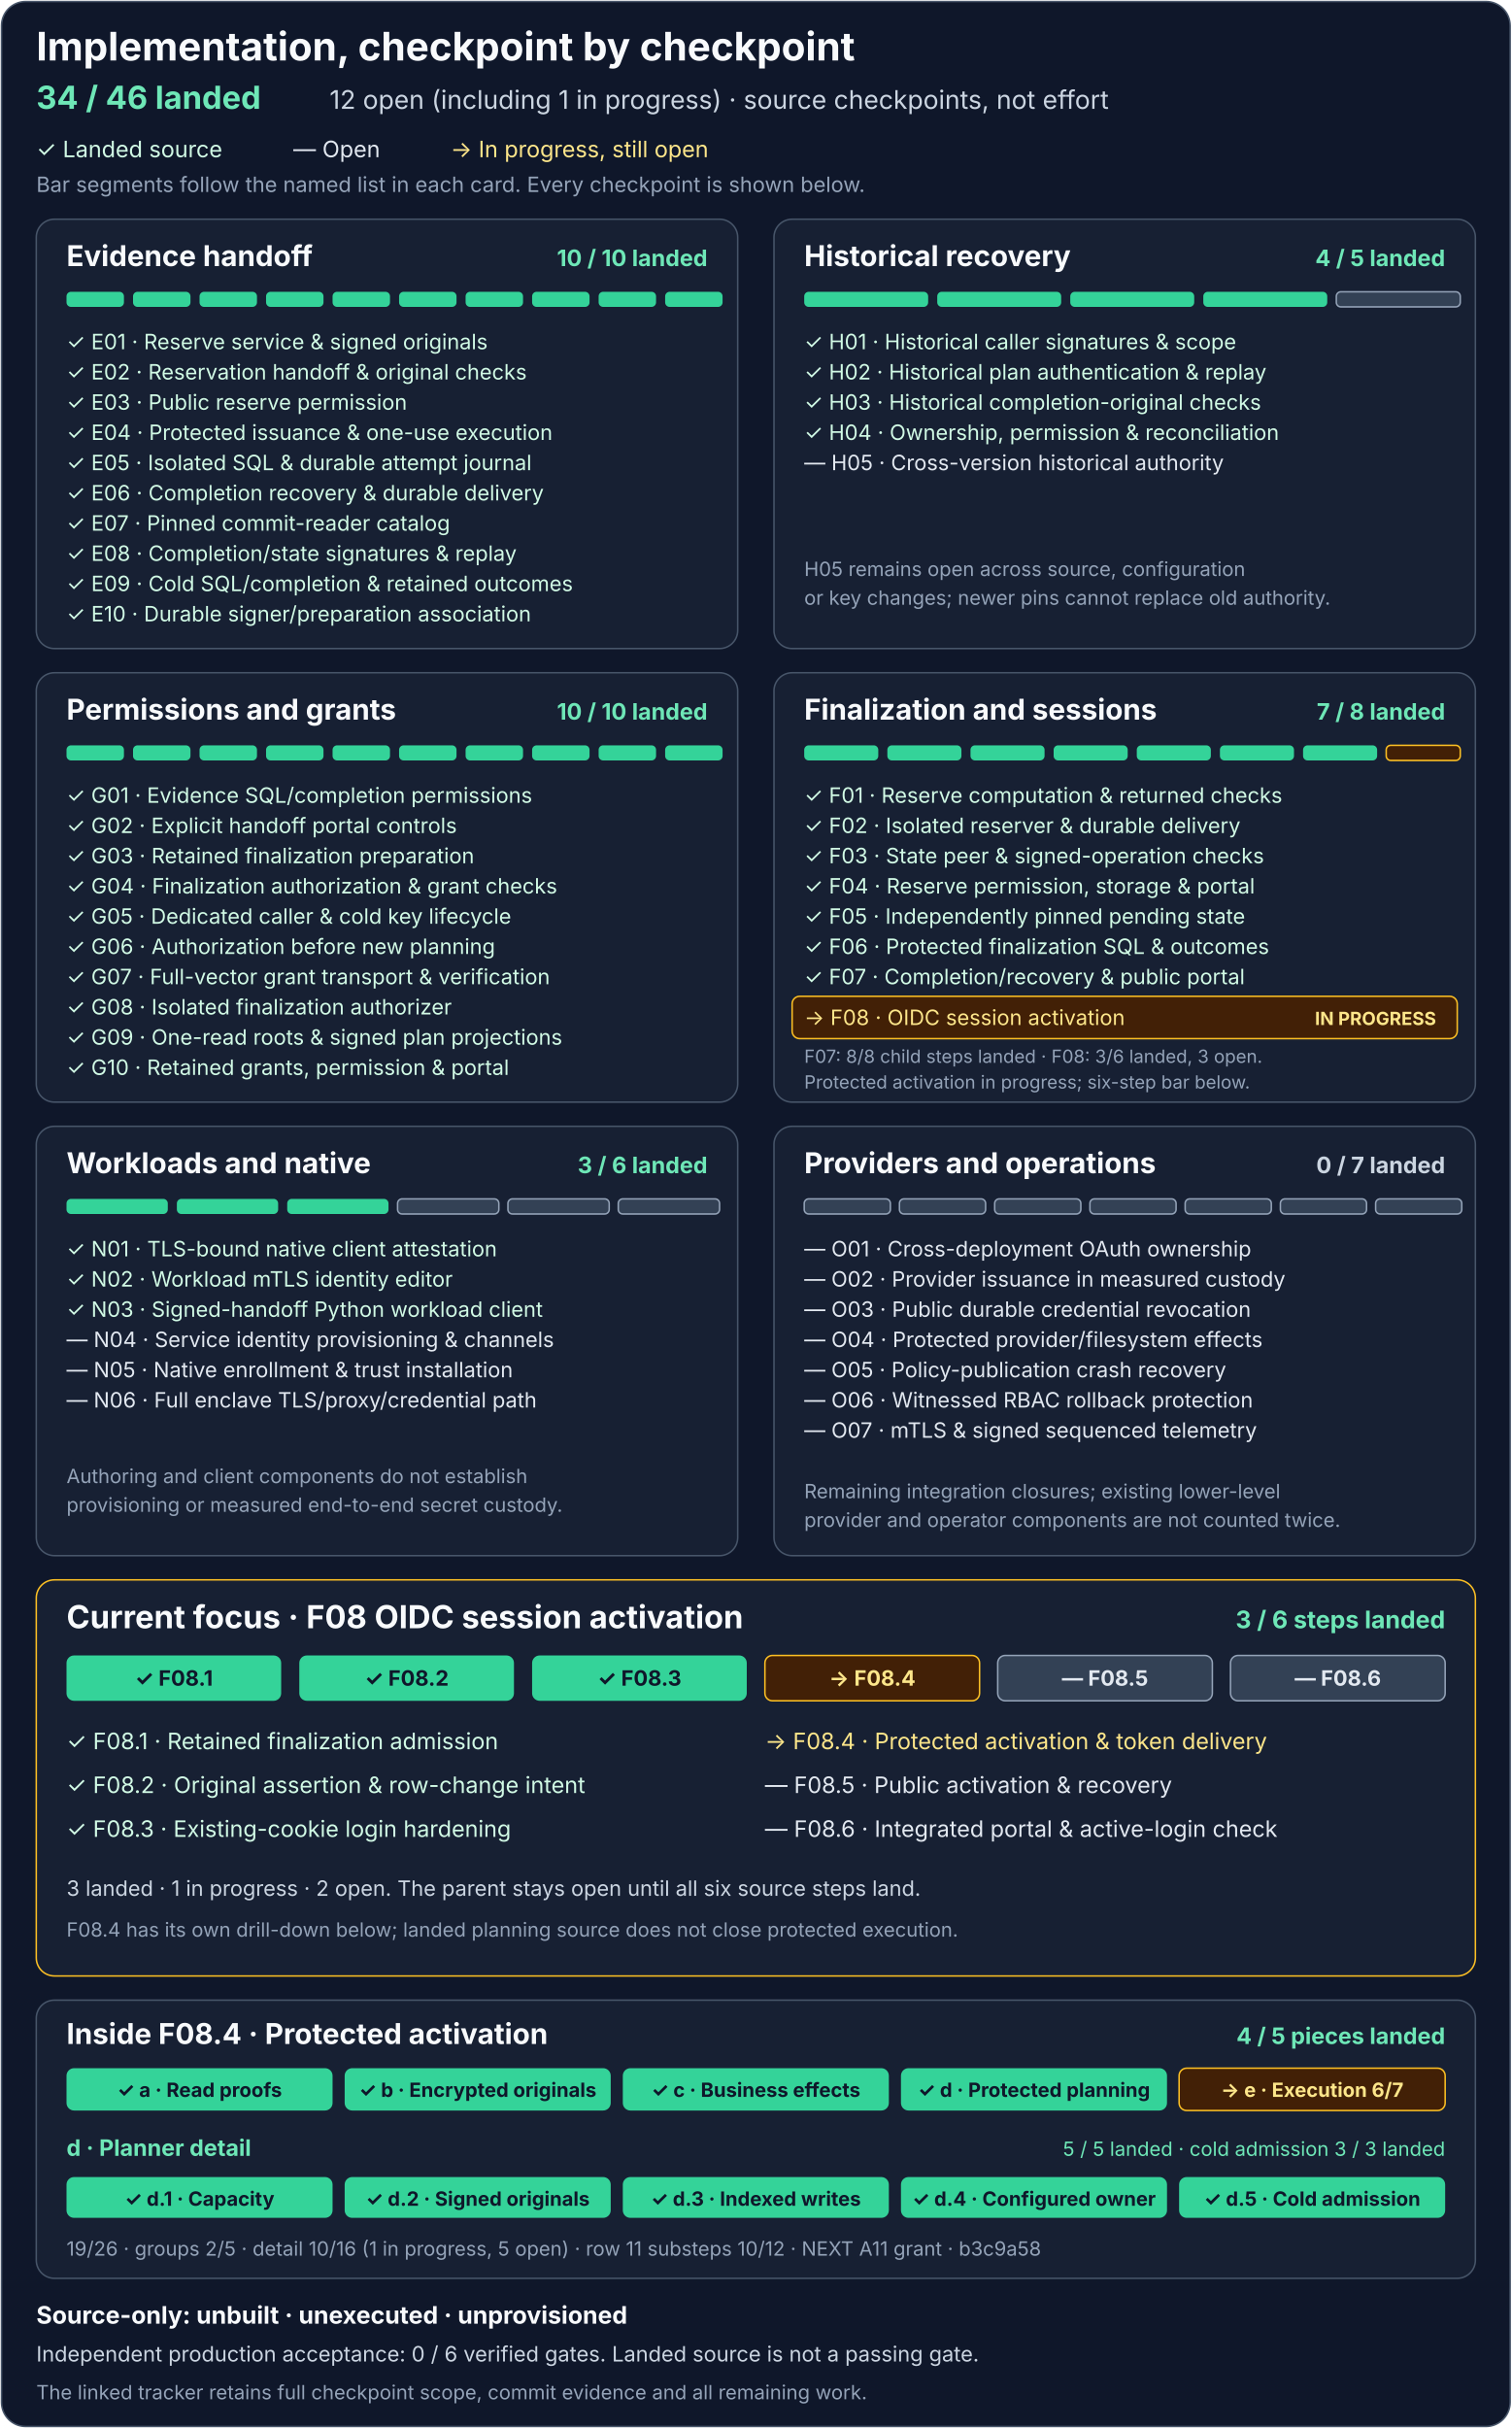
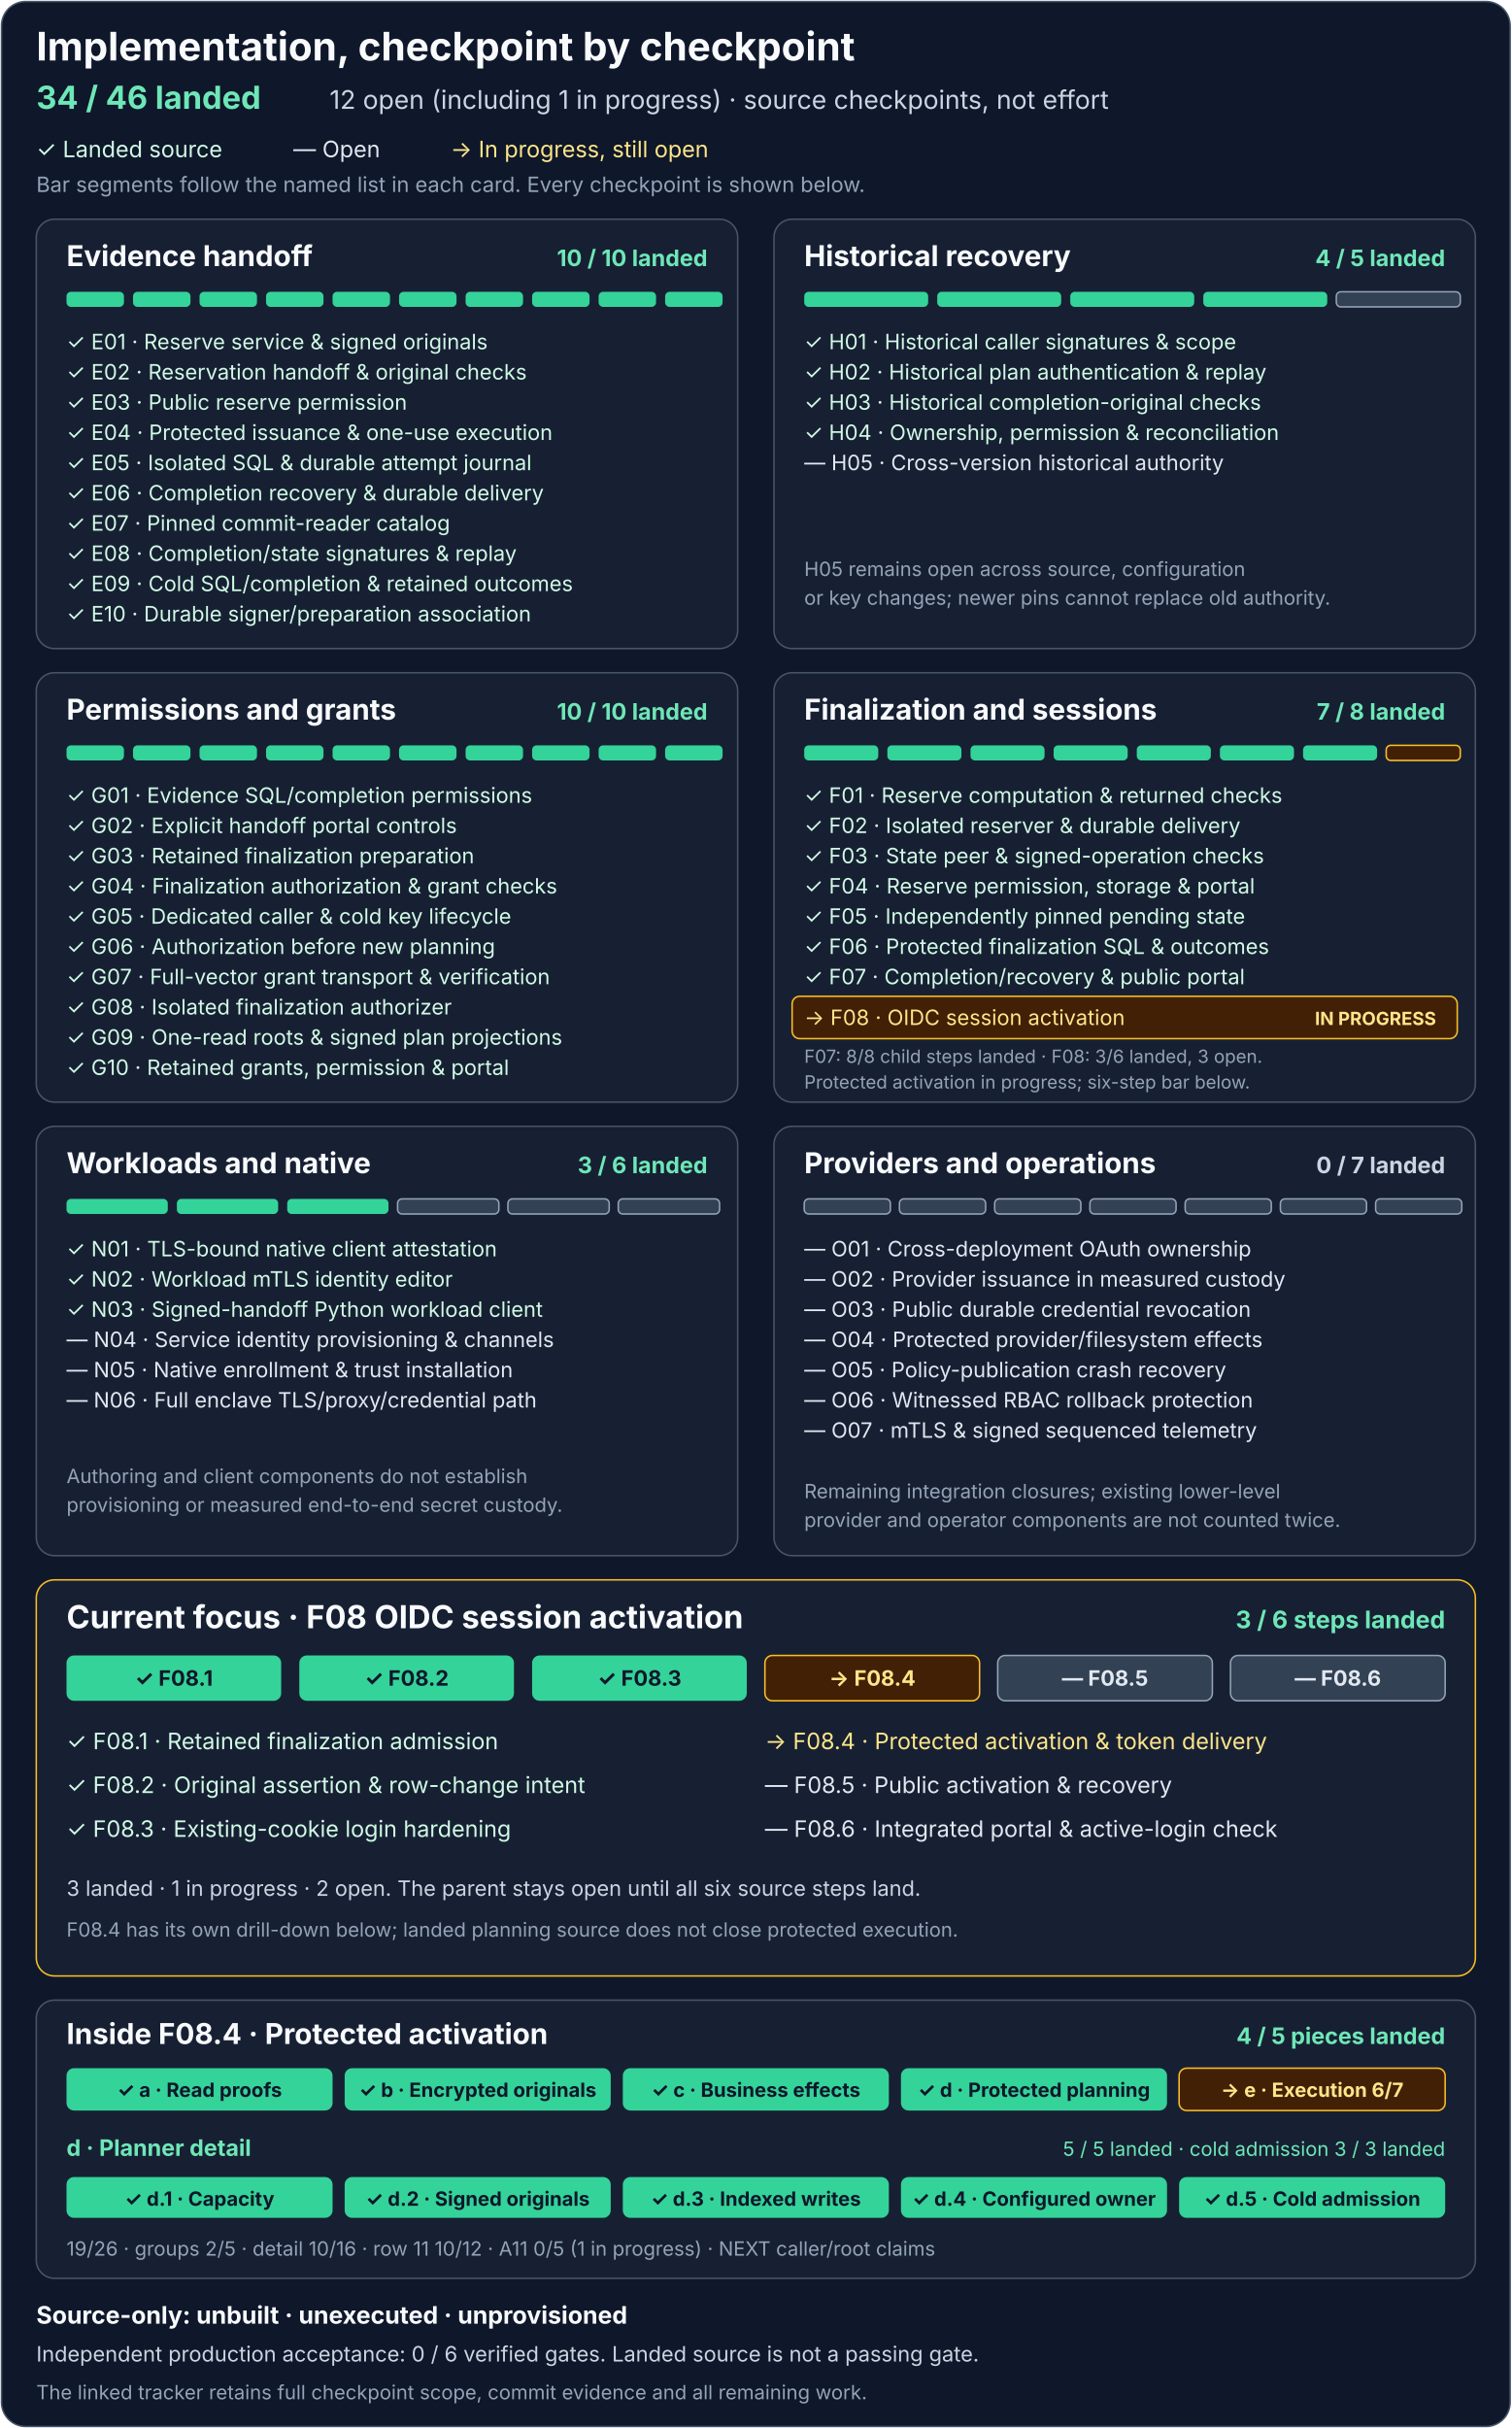
<svg xmlns="http://www.w3.org/2000/svg" width="1000" height="1606" viewBox="0 0 1000 1606" role="img" aria-labelledby="title description">
  <rect x="1" y="1" width="998" height="1604" rx="16" fill="#0f172a" stroke="#475569" />
  <g font-family="system-ui, -apple-system, Segoe UI, sans-serif">
    <text x="24" y="40" fill="#f8fafc" font-size="26" font-weight="700">Implementation, checkpoint by checkpoint</text>
    <text x="24" y="72" fill="#6ee7b7" font-size="21" font-weight="700">34 / 46 landed</text>
    <text x="218" y="72" fill="#cbd5e1" font-size="17">12 open (including 1 in progress) · source checkpoints, not effort</text>
    <text x="24" y="104" fill="#d1fae5" font-size="15">✓ Landed source</text>
    <text x="194" y="104" fill="#e2e8f0" font-size="15">— Open</text>
    <text x="298" y="104" fill="#fde68a" font-size="15">→ In progress, still open</text>
    <text x="24" y="127" fill="#94a3b8" font-size="14">Bar segments follow the named list in each card. Every checkpoint is shown below.</text>
    <g transform="translate(24 145)" aria-labelledby="e-title">
      <rect width="464" height="284" rx="12" fill="#172033" stroke="#475569" />
      <text id="e-title" x="20" y="31" fill="#f8fafc" font-size="19" font-weight="700">Evidence handoff</text>
      <text x="444" y="31" text-anchor="end" fill="#6ee7b7" font-size="15" font-weight="700">10 / 10 landed</text>
      <g fill="#34d399">
        <rect x="20" y="48" width="38" height="10" rx="3" />
        <rect x="64" y="48" width="38" height="10" rx="3" />
        <rect x="108" y="48" width="38" height="10" rx="3" />
        <rect x="152" y="48" width="38" height="10" rx="3" />
        <rect x="196" y="48" width="38" height="10" rx="3" />
        <rect x="240" y="48" width="38" height="10" rx="3" />
        <rect x="284" y="48" width="38" height="10" rx="3" />
        <rect x="328" y="48" width="38" height="10" rx="3" />
        <rect x="372" y="48" width="38" height="10" rx="3" />
        <rect x="416" y="48" width="38" height="10" rx="3" />
      </g>
      <g fill="#d1fae5" font-size="14">
        <text x="20" y="86">✓ E01 · Reserve service &amp; signed originals</text>
        <text x="20" y="106">✓ E02 · Reservation handoff &amp; original checks</text>
        <text x="20" y="126">✓ E03 · Public reserve permission</text>
        <text x="20" y="146">✓ E04 · Protected issuance &amp; one-use execution</text>
        <text x="20" y="166">✓ E05 · Isolated SQL &amp; durable attempt journal</text>
        <text x="20" y="186">✓ E06 · Completion recovery &amp; durable delivery</text>
        <text x="20" y="206">✓ E07 · Pinned commit-reader catalog</text>
        <text x="20" y="226">✓ E08 · Completion/state signatures &amp; replay</text>
        <text x="20" y="246">✓ E09 · Cold SQL/completion &amp; retained outcomes</text>
        <text x="20" y="266">✓ E10 · Durable signer/preparation association</text>
      </g>
    </g>
    <g transform="translate(512 145)" aria-labelledby="h-title">
      <rect width="464" height="284" rx="12" fill="#172033" stroke="#475569" />
      <text id="h-title" x="20" y="31" fill="#f8fafc" font-size="19" font-weight="700">Historical recovery</text>
      <text x="444" y="31" text-anchor="end" fill="#6ee7b7" font-size="15" font-weight="700">4 / 5 landed</text>
      <g fill="#34d399">
        <rect x="20" y="48" width="82" height="10" rx="3" />
        <rect x="108" y="48" width="82" height="10" rx="3" />
        <rect x="196" y="48" width="82" height="10" rx="3" />
        <rect x="284" y="48" width="82" height="10" rx="3" />
        <rect x="372" y="48" width="82" height="10" rx="3" fill="#334155" stroke="#94a3b8" />
      </g>
      <g fill="#d1fae5" font-size="14">
        <text x="20" y="86">✓ H01 · Historical caller signatures &amp; scope</text>
        <text x="20" y="106">✓ H02 · Historical plan authentication &amp; replay</text>
        <text x="20" y="126">✓ H03 · Historical completion-original checks</text>
        <text x="20" y="146">✓ H04 · Ownership, permission &amp; reconciliation</text>
      </g>
      <text x="20" y="166" fill="#e2e8f0" font-size="14">— H05 · Cross-version historical authority</text>
      <text x="20" y="236" fill="#94a3b8" font-size="13">H05 remains open across source, configuration</text>
      <text x="20" y="255" fill="#94a3b8" font-size="13">or key changes; newer pins cannot replace old authority.</text>
    </g>
    <g transform="translate(24 445)" aria-labelledby="g-title">
      <rect width="464" height="284" rx="12" fill="#172033" stroke="#475569" />
      <text id="g-title" x="20" y="31" fill="#f8fafc" font-size="19" font-weight="700">Permissions and grants</text>
      <text x="444" y="31" text-anchor="end" fill="#6ee7b7" font-size="15" font-weight="700">10 / 10 landed</text>
      <g fill="#34d399">
        <rect x="20" y="48" width="38" height="10" rx="3" />
        <rect x="64" y="48" width="38" height="10" rx="3" />
        <rect x="108" y="48" width="38" height="10" rx="3" />
        <rect x="152" y="48" width="38" height="10" rx="3" />
        <rect x="196" y="48" width="38" height="10" rx="3" />
        <rect x="240" y="48" width="38" height="10" rx="3" />
        <rect x="284" y="48" width="38" height="10" rx="3" />
        <rect x="328" y="48" width="38" height="10" rx="3" />
        <rect x="372" y="48" width="38" height="10" rx="3" />
        <rect x="416" y="48" width="38" height="10" rx="3" />
      </g>
      <g fill="#d1fae5" font-size="14">
        <text x="20" y="86">✓ G01 · Evidence SQL/completion permissions</text>
        <text x="20" y="106">✓ G02 · Explicit handoff portal controls</text>
        <text x="20" y="126">✓ G03 · Retained finalization preparation</text>
        <text x="20" y="146">✓ G04 · Finalization authorization &amp; grant checks</text>
        <text x="20" y="166">✓ G05 · Dedicated caller &amp; cold key lifecycle</text>
        <text x="20" y="186">✓ G06 · Authorization before new planning</text>
        <text x="20" y="206">✓ G07 · Full-vector grant transport &amp; verification</text>
        <text x="20" y="226">✓ G08 · Isolated finalization authorizer</text>
        <text x="20" y="246">✓ G09 · One-read roots &amp; signed plan projections</text>
        <text x="20" y="266">✓ G10 · Retained grants, permission &amp; portal</text>
      </g>
    </g>
    <g transform="translate(512 445)" aria-labelledby="f-title">
      <rect width="464" height="284" rx="12" fill="#172033" stroke="#475569" />
      <text id="f-title" x="20" y="31" fill="#f8fafc" font-size="19" font-weight="700">Finalization and sessions</text>
      <text x="444" y="31" text-anchor="end" fill="#6ee7b7" font-size="15" font-weight="700">7 / 8 landed</text>
      <g fill="#34d399">
        <rect x="20" y="48" width="49" height="10" rx="3" />
        <rect x="75" y="48" width="49" height="10" rx="3" />
        <rect x="130" y="48" width="49" height="10" rx="3" />
        <rect x="185" y="48" width="49" height="10" rx="3" />
        <rect x="240" y="48" width="49" height="10" rx="3" />
        <rect x="295" y="48" width="49" height="10" rx="3" />
        <rect x="350" y="48" width="49" height="10" rx="3" />
        <rect x="405" y="48" width="49" height="10" rx="3" fill="#422006" stroke="#fbbf24" />
      </g>
      <g fill="#d1fae5" font-size="14">
        <text x="20" y="86">✓ F01 · Reserve computation &amp; returned checks</text>
        <text x="20" y="106">✓ F02 · Isolated reserver &amp; durable delivery</text>
        <text x="20" y="126">✓ F03 · State peer &amp; signed-operation checks</text>
        <text x="20" y="146">✓ F04 · Reserve permission, storage &amp; portal</text>
        <text x="20" y="166">✓ F05 · Independently pinned pending state</text>
        <text x="20" y="186">✓ F06 · Protected finalization SQL &amp; outcomes</text>
        <text x="20" y="206">✓ F07 · Completion/recovery &amp; public portal</text>
      </g>
      <rect x="12" y="214" width="440" height="28" rx="5" fill="#422006" stroke="#fbbf24" />
      <text x="20" y="233" fill="#fde68a" font-size="14">→ F08 · OIDC session activation</text>
      <text x="438" y="233" text-anchor="end" fill="#fde68a" font-size="12" font-weight="700">IN PROGRESS</text>
      <text x="20" y="258" fill="#94a3b8" font-size="12">F07: 8/8 child steps landed · F08: 3/6 landed, 3 open.</text>
      <text x="20" y="275" fill="#94a3b8" font-size="12">Protected activation in progress; six-step bar below.</text>
    </g>
    <g transform="translate(24 745)" aria-labelledby="n-title">
      <rect width="464" height="284" rx="12" fill="#172033" stroke="#475569" />
      <text id="n-title" x="20" y="31" fill="#f8fafc" font-size="19" font-weight="700">Workloads and native</text>
      <text x="444" y="31" text-anchor="end" fill="#6ee7b7" font-size="15" font-weight="700">3 / 6 landed</text>
      <g>
        <rect x="20" y="48" width="67" height="10" rx="3" fill="#34d399" />
        <rect x="93" y="48" width="67" height="10" rx="3" fill="#34d399" />
        <rect x="166" y="48" width="67" height="10" rx="3" fill="#34d399" />
        <rect x="239" y="48" width="67" height="10" rx="3" fill="#334155" stroke="#94a3b8" />
        <rect x="312" y="48" width="67" height="10" rx="3" fill="#334155" stroke="#94a3b8" />
        <rect x="385" y="48" width="67" height="10" rx="3" fill="#334155" stroke="#94a3b8" />
      </g>
      <g fill="#d1fae5" font-size="14">
        <text x="20" y="86">✓ N01 · TLS-bound native client attestation</text>
        <text x="20" y="106">✓ N02 · Workload mTLS identity editor</text>
        <text x="20" y="126">✓ N03 · Signed-handoff Python workload client</text>
      </g>
      <g fill="#e2e8f0" font-size="14">
        <text x="20" y="146">— N04 · Service identity provisioning &amp; channels</text>
        <text x="20" y="166">— N05 · Native enrollment &amp; trust installation</text>
        <text x="20" y="186">— N06 · Full enclave TLS/proxy/credential path</text>
      </g>
      <text x="20" y="236" fill="#94a3b8" font-size="13">Authoring and client components do not establish</text>
      <text x="20" y="255" fill="#94a3b8" font-size="13">provisioning or measured end-to-end secret custody.</text>
    </g>
    <g transform="translate(512 745)" aria-labelledby="o-title">
      <rect width="464" height="284" rx="12" fill="#172033" stroke="#475569" />
      <text id="o-title" x="20" y="31" fill="#f8fafc" font-size="19" font-weight="700">Providers and operations</text>
      <text x="444" y="31" text-anchor="end" fill="#cbd5e1" font-size="15" font-weight="700">0 / 7 landed</text>
      <g fill="#334155" stroke="#94a3b8">
        <rect x="20" y="48" width="57" height="10" rx="3" />
        <rect x="83" y="48" width="57" height="10" rx="3" />
        <rect x="146" y="48" width="57" height="10" rx="3" />
        <rect x="209" y="48" width="57" height="10" rx="3" />
        <rect x="272" y="48" width="57" height="10" rx="3" />
        <rect x="335" y="48" width="57" height="10" rx="3" />
        <rect x="398" y="48" width="57" height="10" rx="3" />
      </g>
      <g fill="#e2e8f0" font-size="14">
        <text x="20" y="86">— O01 · Cross-deployment OAuth ownership</text>
        <text x="20" y="106">— O02 · Provider issuance in measured custody</text>
        <text x="20" y="126">— O03 · Public durable credential revocation</text>
        <text x="20" y="146">— O04 · Protected provider/filesystem effects</text>
        <text x="20" y="166">— O05 · Policy-publication crash recovery</text>
        <text x="20" y="186">— O06 · Witnessed RBAC rollback protection</text>
        <text x="20" y="206">— O07 · mTLS &amp; signed sequenced telemetry</text>
      </g>
      <text x="20" y="246" fill="#94a3b8" font-size="13">Remaining integration closures; existing lower-level</text>
      <text x="20" y="265" fill="#94a3b8" font-size="13">provider and operator components are not counted twice.</text>
    </g>
    <g transform="translate(24 1045)" aria-labelledby="f08-title">
      <rect width="952" height="262" rx="12" fill="#172033" stroke="#fbbf24" />
      <text id="f08-title" x="20" y="32" fill="#f8fafc" font-size="21" font-weight="700">Current focus · F08 OIDC session activation</text>
      <text x="932" y="32" text-anchor="end" fill="#6ee7b7" font-size="16" font-weight="700">3 / 6 steps landed</text>
      <g>
        <rect x="20" y="50" width="142" height="30" rx="5" fill="#34d399" />
        <rect x="174" y="50" width="142" height="30" rx="5" fill="#34d399" />
        <rect x="328" y="50" width="142" height="30" rx="5" fill="#34d399" />
        <rect x="482" y="50" width="142" height="30" rx="5" fill="#422006" stroke="#fbbf24" />
        <rect x="636" y="50" width="142" height="30" rx="5" fill="#334155" stroke="#94a3b8" />
        <rect x="790" y="50" width="142" height="30" rx="5" fill="#334155" stroke="#94a3b8" />
      </g>
      <g text-anchor="middle" font-size="14" font-weight="700">
        <text x="91" y="70" fill="#0f172a">✓ F08.1</text>
        <text x="245" y="70" fill="#0f172a">✓ F08.2</text>
        <text x="399" y="70" fill="#0f172a">✓ F08.3</text>
        <text x="553" y="70" fill="#fde68a">→ F08.4</text>
        <text x="707" y="70" fill="#e2e8f0">— F08.5</text>
        <text x="861" y="70" fill="#e2e8f0">— F08.6</text>
      </g>
      <g font-size="15">
        <text x="20" y="112" fill="#d1fae5">✓ F08.1 · Retained finalization admission</text>
        <text x="20" y="141" fill="#d1fae5">✓ F08.2 · Original assertion &amp; row-change intent</text>
        <text x="20" y="170" fill="#d1fae5">✓ F08.3 · Existing-cookie login hardening</text>
        <text x="482" y="112" fill="#fde68a">→ F08.4 · Protected activation &amp; token delivery</text>
        <text x="482" y="141" fill="#e2e8f0">— F08.5 · Public activation &amp; recovery</text>
        <text x="482" y="170" fill="#e2e8f0">— F08.6 · Integrated portal &amp; active-login check</text>
      </g>
      <text x="20" y="209" fill="#cbd5e1" font-size="14">3 landed · 1 in progress · 2 open. The parent stays open until all six source steps land.</text>
      <text x="20" y="236" fill="#94a3b8" font-size="13">F08.4 has its own drill-down below; landed planning source does not close protected execution.</text>
    </g>
    <g transform="translate(24 1323)" aria-labelledby="f084-title">
      <rect width="952" height="184" rx="12" fill="#172033" stroke="#475569" />
      <text id="f084-title" x="20" y="29" fill="#f8fafc" font-size="19" font-weight="700">Inside F08.4 · Protected activation</text>
      <text x="932" y="29" text-anchor="end" fill="#6ee7b7" font-size="15" font-weight="700">4 / 5 pieces landed</text>
      <g>
        <rect x="20" y="45" width="176" height="28" rx="5" fill="#34d399" />
        <rect x="204" y="45" width="176" height="28" rx="5" fill="#34d399" />
        <rect x="388" y="45" width="176" height="28" rx="5" fill="#34d399" />
        <rect x="572" y="45" width="176" height="28" rx="5" fill="#34d399" />
        <rect x="756" y="45" width="176" height="28" rx="5" fill="#422006" stroke="#fbbf24" />
      </g>
      <g text-anchor="middle" font-size="13" font-weight="700">
        <text x="108" y="64" fill="#0f172a">✓ a · Read proofs</text>
        <text x="292" y="64" fill="#0f172a">✓ b · Encrypted originals</text>
        <text x="476" y="64" fill="#0f172a">✓ c · Business effects</text>
        <text x="660" y="64" fill="#0f172a">✓ d · Protected planning</text>
        <text x="844" y="64" fill="#fde68a">→ e · Execution 6/7</text>
      </g>
      <text x="20" y="103" fill="#6ee7b7" font-size="15" font-weight="700">d · Planner detail</text>
      <text x="932" y="103" text-anchor="end" fill="#6ee7b7" font-size="13">5 / 5 landed · cold admission 3 / 3 landed</text>
      <g>
        <rect x="20" y="117" width="176" height="27" rx="5" fill="#34d399" />
        <rect x="204" y="117" width="176" height="27" rx="5" fill="#34d399" />
        <rect x="388" y="117" width="176" height="27" rx="5" fill="#34d399" />
        <rect x="572" y="117" width="176" height="27" rx="5" fill="#34d399" />
        <rect x="756" y="117" width="176" height="27" rx="5" fill="#34d399" />
      </g>
      <g text-anchor="middle" font-size="13" font-weight="700">
        <text x="108" y="136" fill="#0f172a">✓ d.1 · Capacity</text>
        <text x="292" y="136" fill="#0f172a">✓ d.2 · Signed originals</text>
        <text x="476" y="136" fill="#0f172a">✓ d.3 · Indexed writes</text>
        <text x="660" y="136" fill="#0f172a">✓ d.4 · Configured owner</text>
        <text x="844" y="136" fill="#0f172a">✓ d.5 · Cold admission</text>
      </g>
-       <text x="20" y="169" fill="#94a3b8" font-size="13">19/26 · groups 2/5 · detail 10/16 (1 in progress, 5 open) · row 11 substeps 10/12 · NEXT A11 grant · b3c9a58</text>
+       <text x="20" y="169" fill="#94a3b8" font-size="13">19/26 · groups 2/5 · detail 10/16 · row 11 10/12 · A11 0/5 (1 in progress) · NEXT caller/root claims</text>
    </g>
    <text x="24" y="1537" fill="#f8fafc" font-size="16" font-weight="700">Source-only: unbuilt · unexecuted · unprovisioned</text>
    <text x="24" y="1562" fill="#cbd5e1" font-size="14">Independent production acceptance: 0 / 6 verified gates. Landed source is not a passing gate.</text>
    <text x="24" y="1587" fill="#94a3b8" font-size="13">The linked tracker retains full checkpoint scope, commit evidence and all remaining work.</text>
  </g>
</svg>
